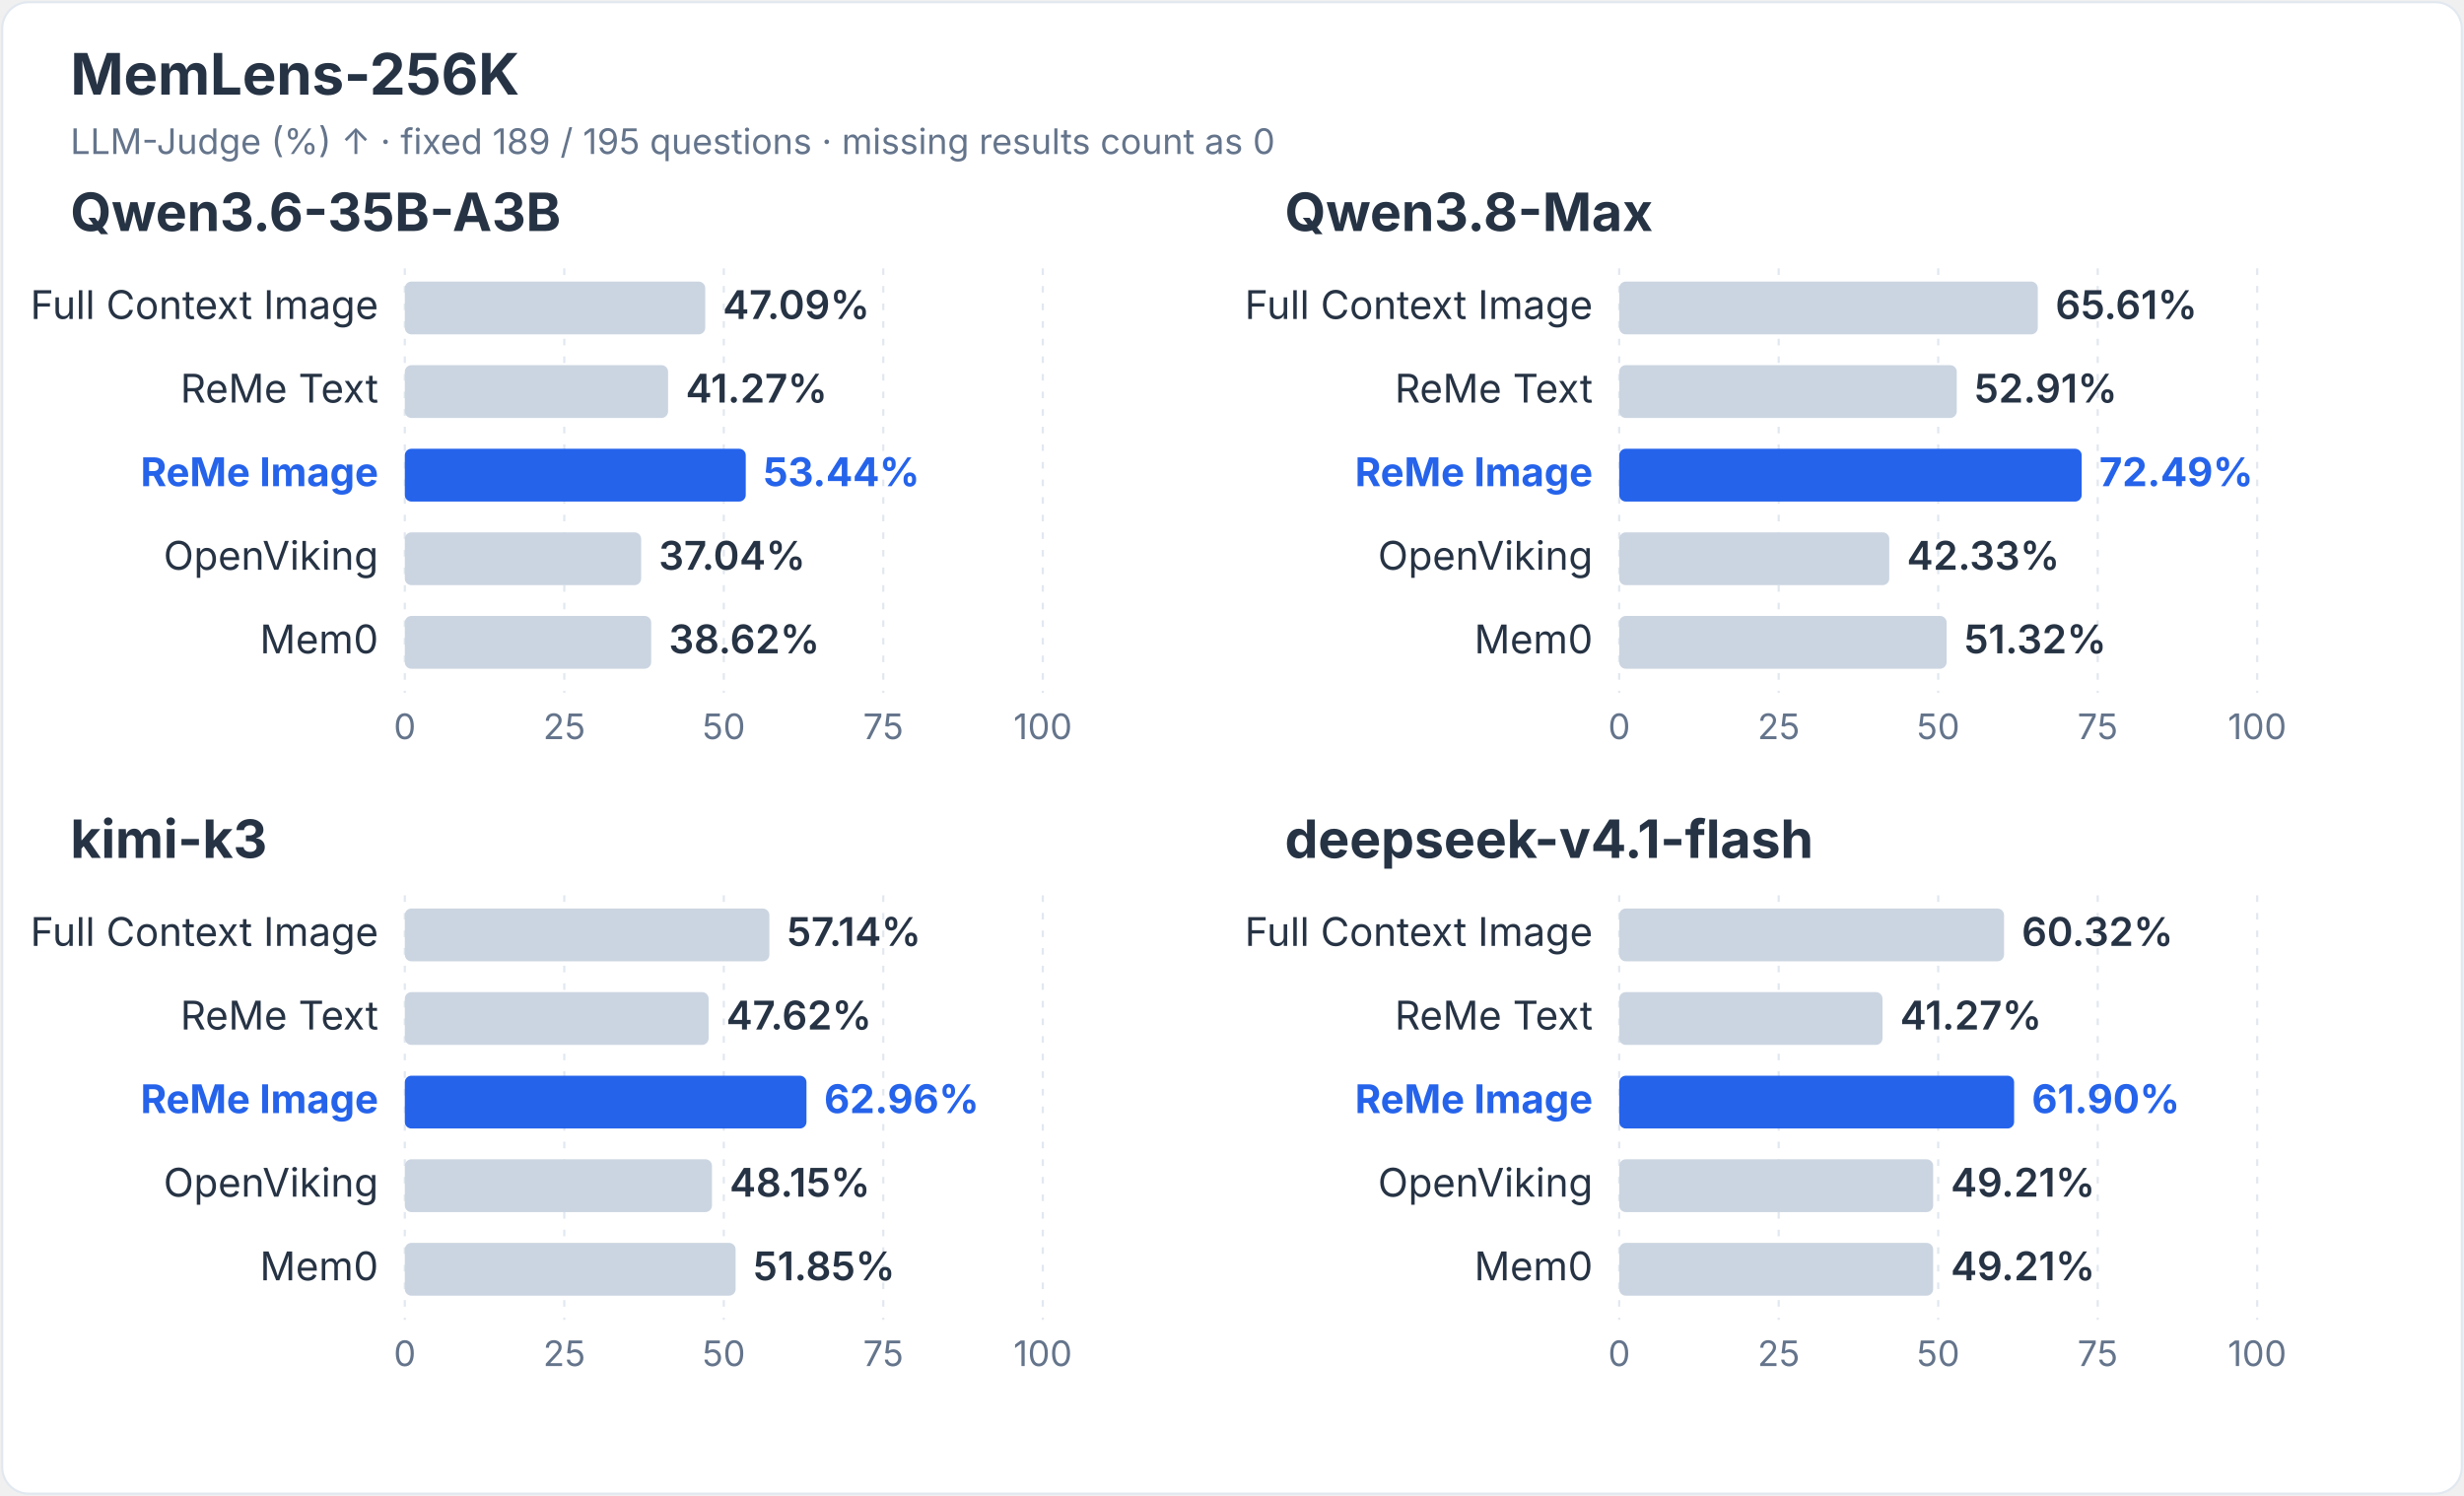
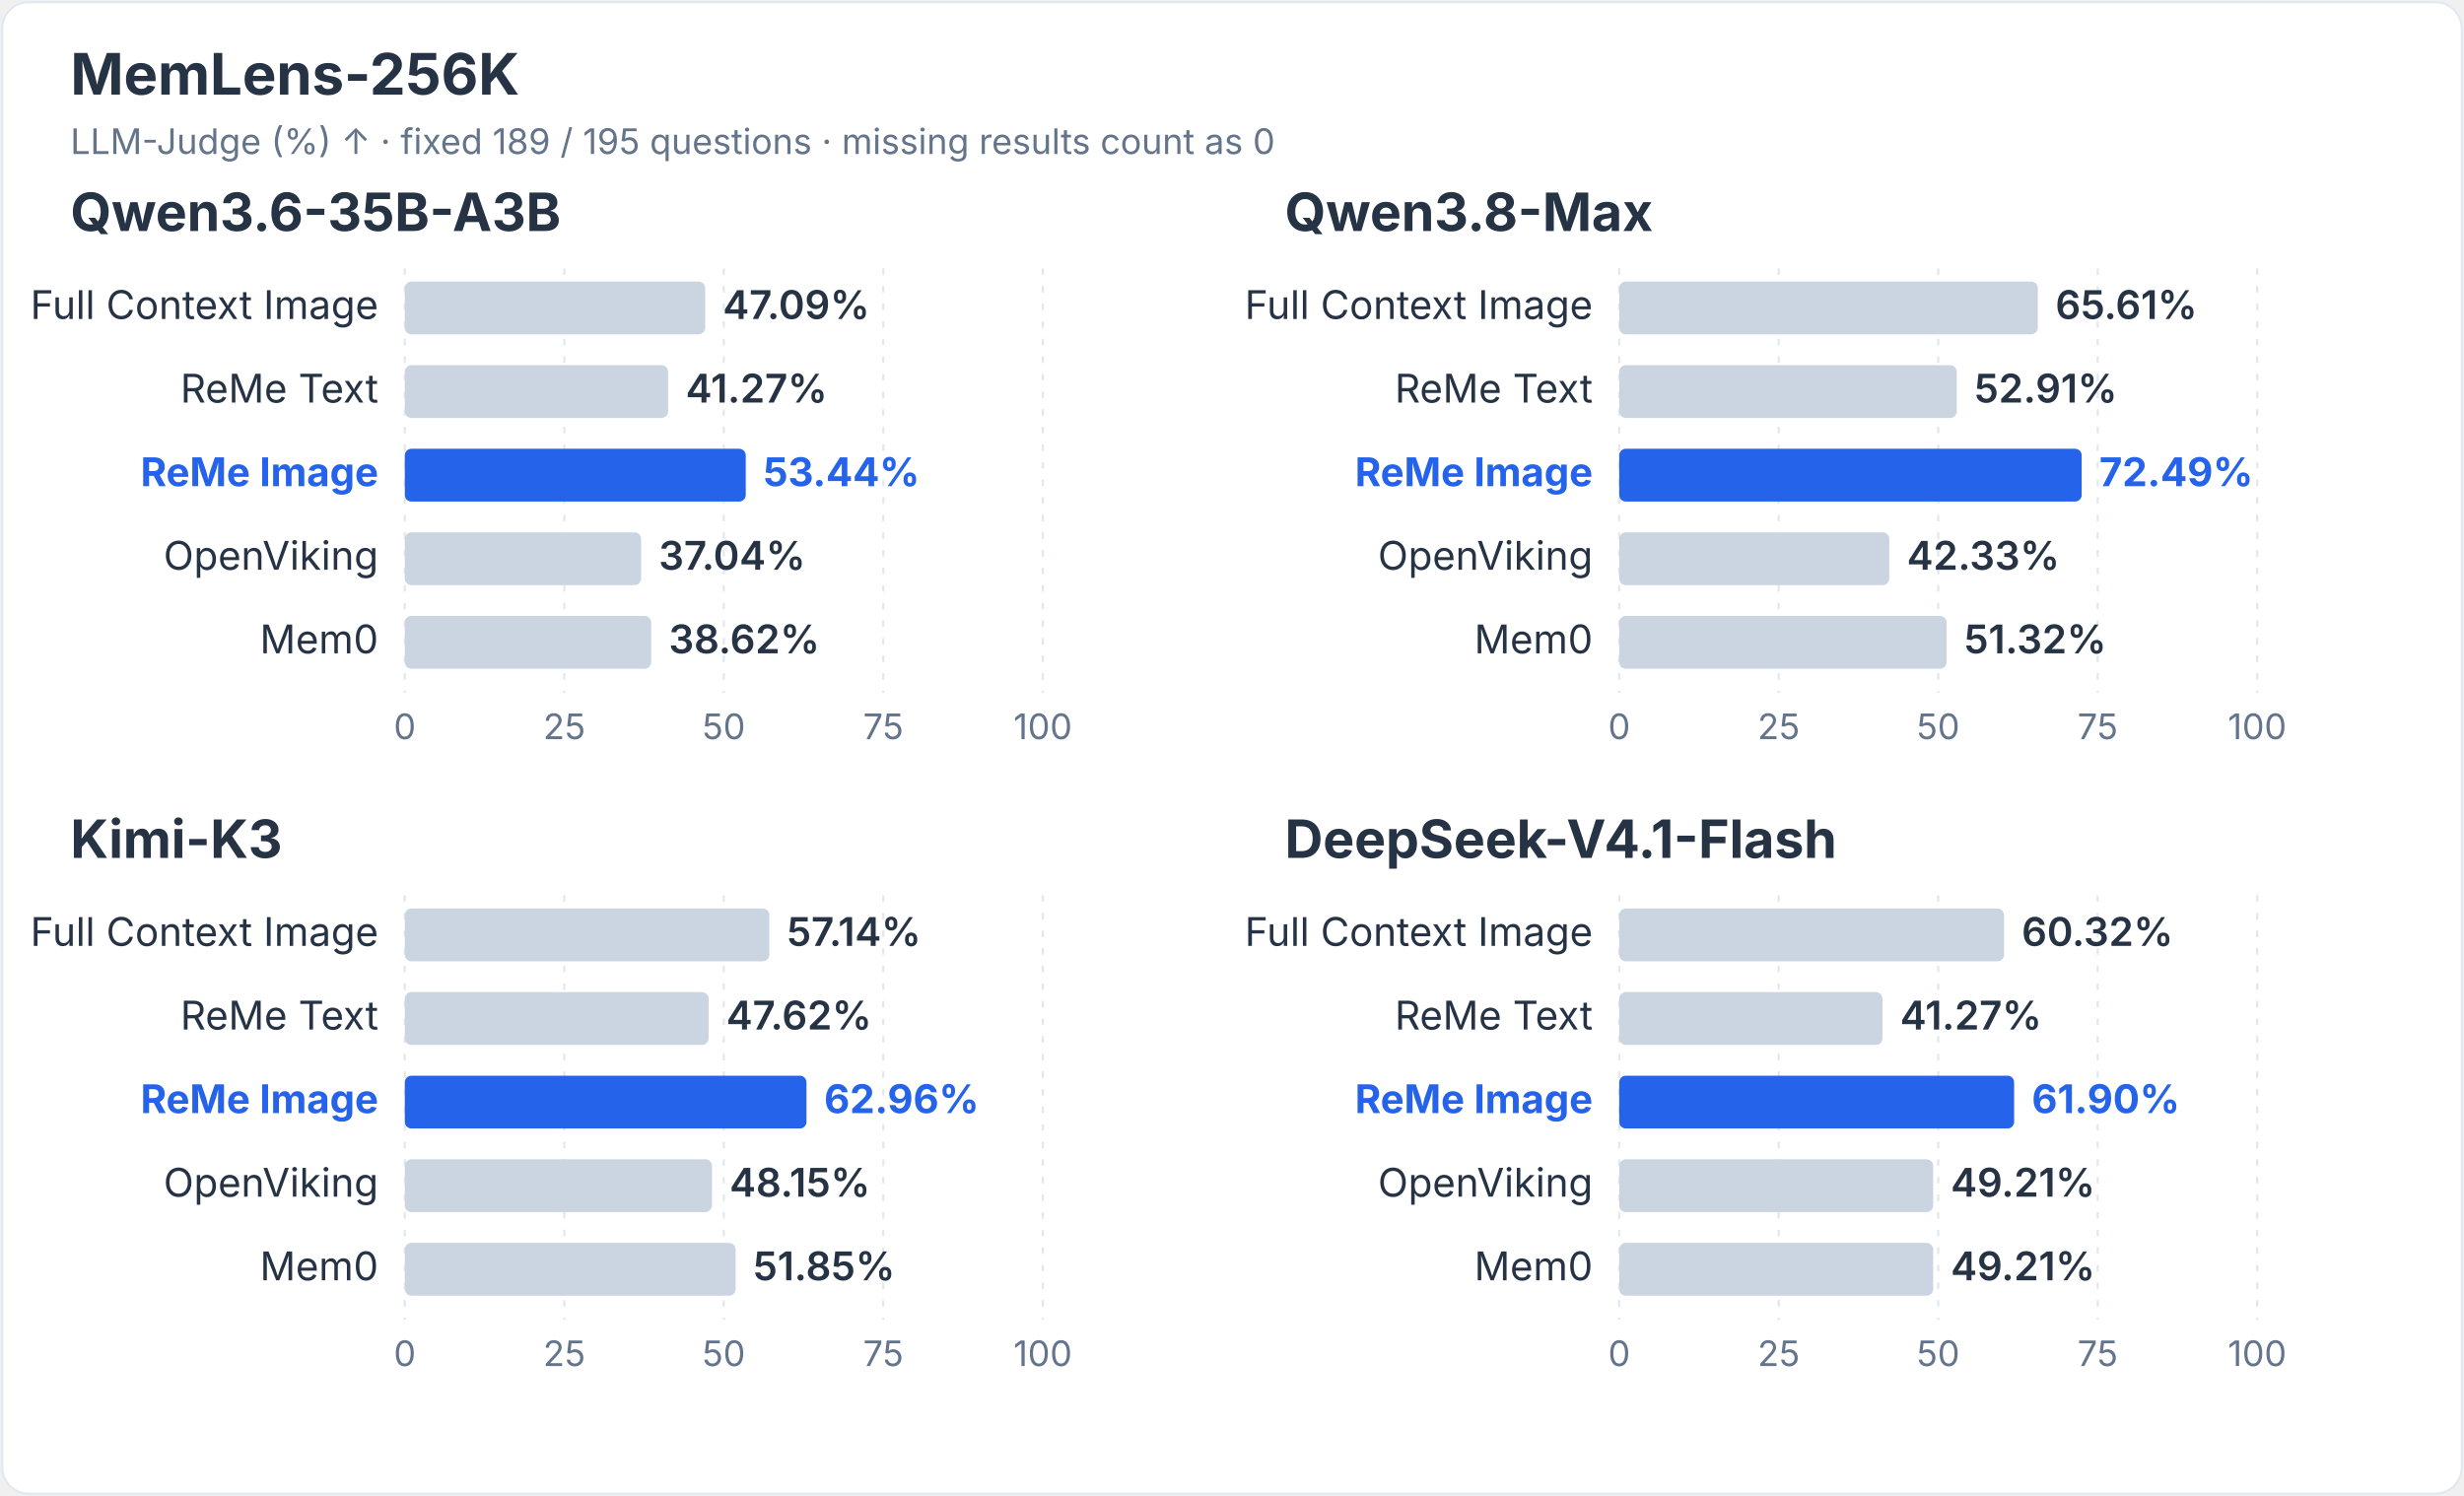
<svg xmlns="http://www.w3.org/2000/svg" width="1120" height="680" viewBox="0 0 1120 680" role="img" aria-labelledby="title desc">
  <style>
    text { font-family: -apple-system, BlinkMacSystemFont, "Segoe UI", sans-serif; fill: #263344; }
    .title { font-size: 26px; font-weight: 650; }
    .subtitle, .tick { font-size: 16px; fill: #64748b; }
    .model { font-size: 24px; font-weight: 650; }
    .label { font-size: 18px; }
    .value { font-size: 18px; font-weight: 600; font-variant-numeric: tabular-nums; }
    .highlight { fill: #2563eb; font-weight: 700; }
    .grid { stroke: #e2e8f0; stroke-width: 1; stroke-dasharray: 3 5; }
    .baseline { fill: #cbd5e1; }
    .reme { fill: #2563eb; }
  </style>
  <rect x="1" y="1" width="1118" height="678" rx="12" fill="#ffffff" stroke="#e2e8f0" />
  <text class="title" x="32" y="43">MemLens-256K</text>
  <text class="subtitle" x="32" y="70">LLM-Judge (%) ↑ · fixed 189 / 195 questions · missing results count as 0</text>
  <g data-model="Qwen3.6-35B-A3B" transform="translate(32 105)">
    <text class="model" x="0" y="0">Qwen3.6-35B-A3B</text>
    <line class="grid" x1="152" y1="17" x2="152" y2="210" />
    <text class="tick" x="152" y="231" text-anchor="middle">0</text>
    <line class="grid" x1="224.5" y1="17" x2="224.5" y2="210" />
    <text class="tick" x="224.5" y="231" text-anchor="middle">25</text>
    <line class="grid" x1="297" y1="17" x2="297" y2="210" />
    <text class="tick" x="297" y="231" text-anchor="middle">50</text>
    <line class="grid" x1="369.5" y1="17" x2="369.5" y2="210" />
    <text class="tick" x="369.5" y="231" text-anchor="middle">75</text>
    <line class="grid" x1="442" y1="17" x2="442" y2="210" />
    <text class="tick" x="442" y="231" text-anchor="middle">100</text>
    <g data-method="Full Context Image" data-score="47.09">
      <text class="label" x="140" y="40" text-anchor="end">Full Context Image</text>
      <rect class="baseline" x="152" y="23" width="136.56" height="24" rx="3" />
      <text class="value" x="296.56" y="40">47.09%</text>
    </g>
    <g data-method="ReMe Text" data-score="41.27">
      <text class="label" x="140" y="78" text-anchor="end">ReMe Text</text>
      <rect class="baseline" x="152" y="61" width="119.68" height="24" rx="3" />
      <text class="value" x="279.68" y="78">41.27%</text>
    </g>
    <g data-method="ReMe Image" data-score="53.44">
      <text class="label highlight" x="140" y="116" text-anchor="end">ReMe Image</text>
      <rect class="reme" x="152" y="99" width="154.98" height="24" rx="3" />
      <text class="value highlight" x="314.98" y="116">53.44%</text>
    </g>
    <g data-method="OpenViking" data-score="37.04">
      <text class="label" x="140" y="154" text-anchor="end">OpenViking</text>
      <rect class="baseline" x="152" y="137" width="107.42" height="24" rx="3" />
      <text class="value" x="267.42" y="154">37.04%</text>
    </g>
    <g data-method="Mem0" data-score="38.62">
      <text class="label" x="140" y="192" text-anchor="end">Mem0</text>
      <rect class="baseline" x="152" y="175" width="112.00" height="24" rx="3" />
      <text class="value" x="272.00" y="192">38.62%</text>
    </g>
  </g>
  <g data-model="Qwen3.8-Max" transform="translate(584 105)">
    <text class="model" x="0" y="0">Qwen3.8-Max</text>
    <line class="grid" x1="152" y1="17" x2="152" y2="210" />
    <text class="tick" x="152" y="231" text-anchor="middle">0</text>
    <line class="grid" x1="224.5" y1="17" x2="224.5" y2="210" />
    <text class="tick" x="224.5" y="231" text-anchor="middle">25</text>
    <line class="grid" x1="297" y1="17" x2="297" y2="210" />
    <text class="tick" x="297" y="231" text-anchor="middle">50</text>
    <line class="grid" x1="369.5" y1="17" x2="369.5" y2="210" />
    <text class="tick" x="369.5" y="231" text-anchor="middle">75</text>
    <line class="grid" x1="442" y1="17" x2="442" y2="210" />
    <text class="tick" x="442" y="231" text-anchor="middle">100</text>
    <g data-method="Full Context Image" data-score="65.61">
      <text class="label" x="140" y="40" text-anchor="end">Full Context Image</text>
      <rect class="baseline" x="152" y="23" width="190.27" height="24" rx="3" />
      <text class="value" x="350.27" y="40">65.61%</text>
    </g>
    <g data-method="ReMe Text" data-score="52.91">
      <text class="label" x="140" y="78" text-anchor="end">ReMe Text</text>
      <rect class="baseline" x="152" y="61" width="153.44" height="24" rx="3" />
      <text class="value" x="313.44" y="78">52.91%</text>
    </g>
    <g data-method="ReMe Image" data-score="72.49">
      <text class="label highlight" x="140" y="116" text-anchor="end">ReMe Image</text>
      <rect class="reme" x="152" y="99" width="210.22" height="24" rx="3" />
      <text class="value highlight" x="370.22" y="116">72.49%</text>
    </g>
    <g data-method="OpenViking" data-score="42.33">
      <text class="label" x="140" y="154" text-anchor="end">OpenViking</text>
      <rect class="baseline" x="152" y="137" width="122.76" height="24" rx="3" />
      <text class="value" x="282.76" y="154">42.33%</text>
    </g>
    <g data-method="Mem0" data-score="51.32">
      <text class="label" x="140" y="192" text-anchor="end">Mem0</text>
      <rect class="baseline" x="152" y="175" width="148.83" height="24" rx="3" />
      <text class="value" x="308.83" y="192">51.32%</text>
    </g>
  </g>
-   <g data-model="kimi-k3" transform="translate(32 390)">
-     <text class="model" x="0" y="0">kimi-k3</text>
+   <g data-model="Kimi-K3" transform="translate(32 390)">
+     <text class="model" x="0" y="0">Kimi-K3</text>
    <line class="grid" x1="152" y1="17" x2="152" y2="210" />
    <text class="tick" x="152" y="231" text-anchor="middle">0</text>
    <line class="grid" x1="224.5" y1="17" x2="224.5" y2="210" />
    <text class="tick" x="224.5" y="231" text-anchor="middle">25</text>
    <line class="grid" x1="297" y1="17" x2="297" y2="210" />
    <text class="tick" x="297" y="231" text-anchor="middle">50</text>
    <line class="grid" x1="369.5" y1="17" x2="369.5" y2="210" />
    <text class="tick" x="369.5" y="231" text-anchor="middle">75</text>
    <line class="grid" x1="442" y1="17" x2="442" y2="210" />
    <text class="tick" x="442" y="231" text-anchor="middle">100</text>
    <g data-method="Full Context Image" data-score="57.14">
      <text class="label" x="140" y="40" text-anchor="end">Full Context Image</text>
      <rect class="baseline" x="152" y="23" width="165.71" height="24" rx="3" />
      <text class="value" x="325.71" y="40">57.14%</text>
    </g>
    <g data-method="ReMe Text" data-score="47.62">
      <text class="label" x="140" y="78" text-anchor="end">ReMe Text</text>
      <rect class="baseline" x="152" y="61" width="138.10" height="24" rx="3" />
      <text class="value" x="298.10" y="78">47.62%</text>
    </g>
    <g data-method="ReMe Image" data-score="62.96">
      <text class="label highlight" x="140" y="116" text-anchor="end">ReMe Image</text>
      <rect class="reme" x="152" y="99" width="182.58" height="24" rx="3" />
      <text class="value highlight" x="342.58" y="116">62.96%</text>
    </g>
    <g data-method="OpenViking" data-score="48.15">
      <text class="label" x="140" y="154" text-anchor="end">OpenViking</text>
      <rect class="baseline" x="152" y="137" width="139.63" height="24" rx="3" />
      <text class="value" x="299.63" y="154">48.15%</text>
    </g>
    <g data-method="Mem0" data-score="51.85">
      <text class="label" x="140" y="192" text-anchor="end">Mem0</text>
      <rect class="baseline" x="152" y="175" width="150.37" height="24" rx="3" />
      <text class="value" x="310.37" y="192">51.85%</text>
    </g>
  </g>
-   <g data-model="deepseek-v4.1-flash" transform="translate(584 390)">
-     <text class="model" x="0" y="0">deepseek-v4.1-flash</text>
+   <g data-model="DeepSeek-V4.1-Flash" transform="translate(584 390)">
+     <text class="model" x="0" y="0">DeepSeek-V4.1-Flash</text>
    <line class="grid" x1="152" y1="17" x2="152" y2="210" />
    <text class="tick" x="152" y="231" text-anchor="middle">0</text>
    <line class="grid" x1="224.5" y1="17" x2="224.5" y2="210" />
    <text class="tick" x="224.5" y="231" text-anchor="middle">25</text>
    <line class="grid" x1="297" y1="17" x2="297" y2="210" />
    <text class="tick" x="297" y="231" text-anchor="middle">50</text>
    <line class="grid" x1="369.5" y1="17" x2="369.5" y2="210" />
    <text class="tick" x="369.5" y="231" text-anchor="middle">75</text>
    <line class="grid" x1="442" y1="17" x2="442" y2="210" />
    <text class="tick" x="442" y="231" text-anchor="middle">100</text>
    <g data-method="Full Context Image" data-score="60.32">
      <text class="label" x="140" y="40" text-anchor="end">Full Context Image</text>
      <rect class="baseline" x="152" y="23" width="174.93" height="24" rx="3" />
      <text class="value" x="334.93" y="40">60.32%</text>
    </g>
    <g data-method="ReMe Text" data-score="41.27">
      <text class="label" x="140" y="78" text-anchor="end">ReMe Text</text>
      <rect class="baseline" x="152" y="61" width="119.68" height="24" rx="3" />
      <text class="value" x="279.68" y="78">41.27%</text>
    </g>
    <g data-method="ReMe Image" data-score="61.90">
      <text class="label highlight" x="140" y="116" text-anchor="end">ReMe Image</text>
      <rect class="reme" x="152" y="99" width="179.51" height="24" rx="3" />
      <text class="value highlight" x="339.51" y="116">61.90%</text>
    </g>
    <g data-method="OpenViking" data-score="49.21">
      <text class="label" x="140" y="154" text-anchor="end">OpenViking</text>
      <rect class="baseline" x="152" y="137" width="142.71" height="24" rx="3" />
      <text class="value" x="302.71" y="154">49.21%</text>
    </g>
    <g data-method="Mem0" data-score="49.21">
      <text class="label" x="140" y="192" text-anchor="end">Mem0</text>
      <rect class="baseline" x="152" y="175" width="142.71" height="24" rx="3" />
      <text class="value" x="302.71" y="192">49.21%</text>
    </g>
  </g>
</svg>
